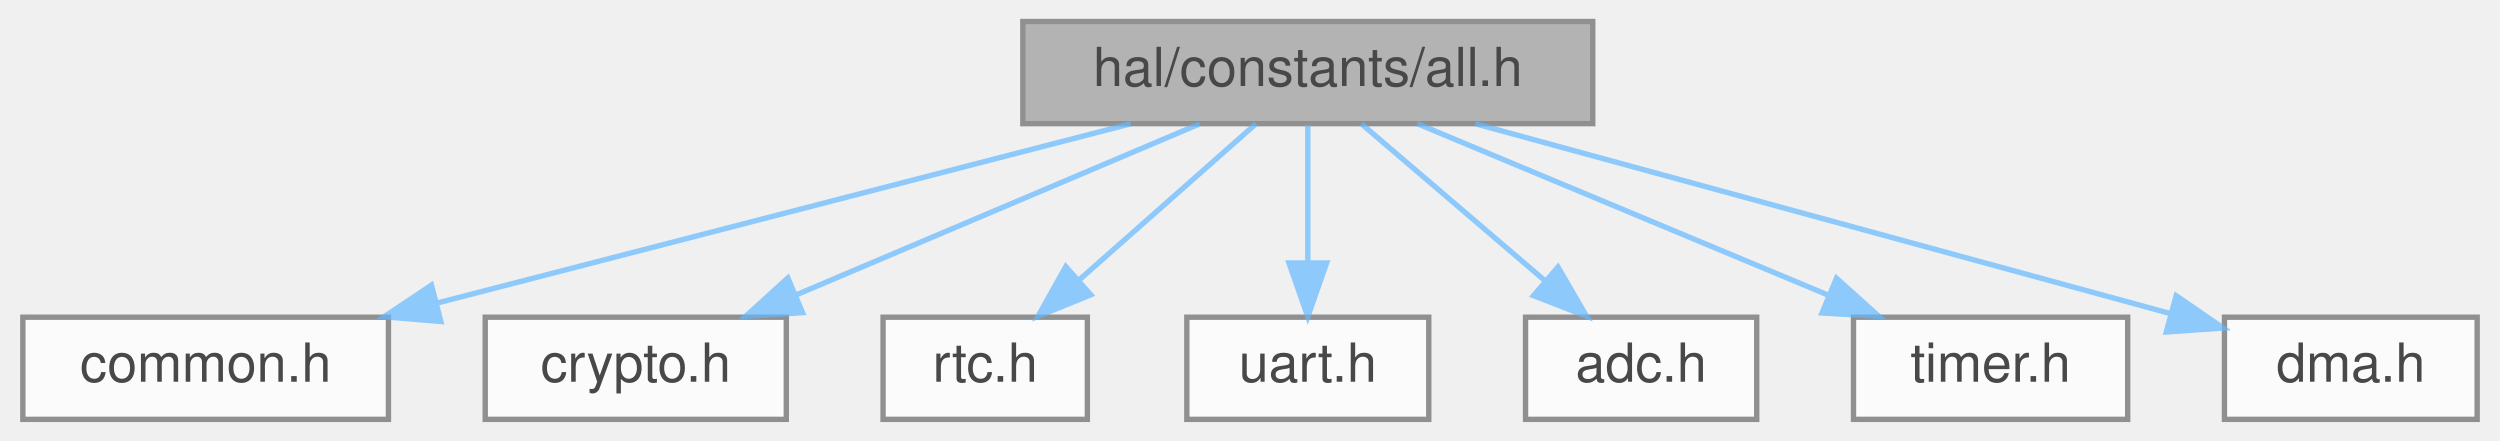
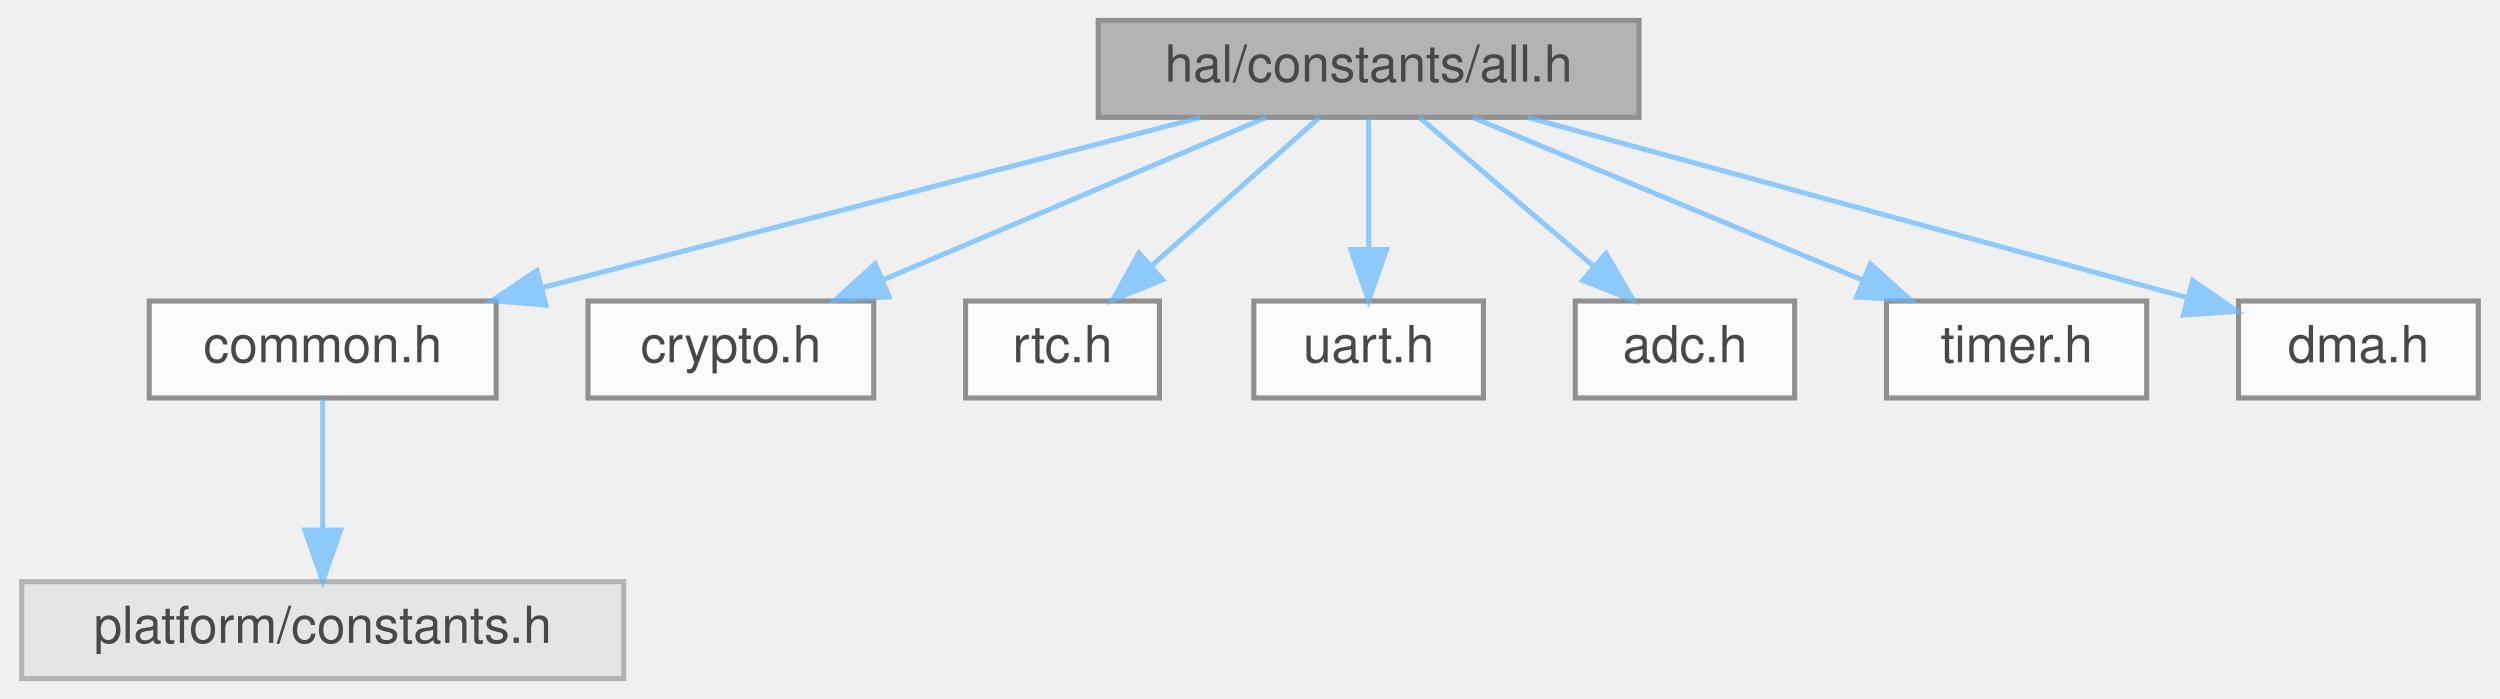
- <svg xmlns="http://www.w3.org/2000/svg" xmlns:xlink="http://www.w3.org/1999/xlink" width="465pt" height="82pt" viewBox="0.00 0.00 464.50 82.00">
+ <svg xmlns="http://www.w3.org/2000/svg" xmlns:xlink="http://www.w3.org/1999/xlink" width="490pt" height="137pt" viewBox="0.00 0.00 489.50 137.00">
  <svg id="main" version="1.1" xml:space="preserve">
    <style type="text/css">
.node, .edge {opacity: 0.7;}
.node.selected, .edge.selected {opacity: 1;}
.edge:hover path { stroke: red; }
.edge:hover polygon { stroke: red; fill: red; }
</style>
    <svg id="graph" class="graph">
-       <g id="graph0" class="graph" transform="scale(1 1) rotate(0) translate(4 78)">
+       <g id="graph0" class="graph" transform="scale(1 1) rotate(0) translate(4 133)">
        <g id="Node000001" class="node">
          <g id="a_Node000001">
            <a xlink:title=" ">
-               <polygon fill="#999999" stroke="#666666" points="292,-74 186,-74 186,-55 292,-55 292,-74" />
-               <text text-anchor="middle" x="239" y="-62" font-family="Helvetica,sans-Serif" font-size="10.00">hal/constants/all.h</text>
+               <polygon fill="#999999" stroke="#666666" points="317,-129 211,-129 211,-110 317,-110 317,-129" />
+               <text text-anchor="middle" x="264" y="-117" font-family="Helvetica,sans-Serif" font-size="10.00">hal/constants/all.h</text>
            </a>
          </g>
        </g>
        <g id="Node000002" class="node">
          <g id="a_Node000002">
            <a xlink:href="common_8h.html" target="_top" xlink:title=" ">
-               <polygon fill="white" stroke="#666666" points="68,-19 0,-19 0,0 68,0 68,-19" />
-               <text text-anchor="middle" x="34" y="-7" font-family="Helvetica,sans-Serif" font-size="10.00">common.h</text>
+               <polygon fill="white" stroke="#666666" points="93,-74 25,-74 25,-55 93,-55 93,-74" />
+               <text text-anchor="middle" x="59" y="-62" font-family="Helvetica,sans-Serif" font-size="10.00">common.h</text>
            </a>
          </g>
        </g>
        <g id="edge1_Node000001_Node000002" class="edge">
          <g id="a_edge1_Node000001_Node000002">
            <a xlink:title=" ">
-               <path fill="none" stroke="#63b8ff" d="M206.06,-54.98C171.05,-45.93 115.53,-31.58 77.07,-21.64" />
-               <polygon fill="#63b8ff" stroke="#63b8ff" points="77.75,-18.2 67.19,-19.08 76,-24.97 77.75,-18.2" />
-             </a>
-           </g>
-         </g>
-         <g id="Node000003" class="node">
-           <g id="a_Node000003">
-             <a xlink:href="constants_2crypto_8h.html" target="_top" xlink:title=" ">
-               <polygon fill="white" stroke="#666666" points="142,-19 86,-19 86,0 142,0 142,-19" />
-               <text text-anchor="middle" x="114" y="-7" font-family="Helvetica,sans-Serif" font-size="10.00">crypto.h</text>
-             </a>
-           </g>
-         </g>
-         <g id="edge2_Node000001_Node000003" class="edge">
-           <g id="a_edge2_Node000001_Node000003">
-             <a xlink:title=" ">
-               <path fill="none" stroke="#63b8ff" d="M218.92,-54.98C198.63,-46.38 167.04,-32.99 143.83,-23.15" />
-               <polygon fill="#63b8ff" stroke="#63b8ff" points="145.02,-19.85 134.45,-19.17 142.29,-26.3 145.02,-19.85" />
+               <path fill="none" stroke="#63b8ff" d="M231.06,-109.98C196.05,-100.93 140.53,-86.58 102.07,-76.64" />
+               <polygon fill="#63b8ff" stroke="#63b8ff" points="102.75,-73.2 92.19,-74.08 101,-79.97 102.75,-73.2" />
            </a>
          </g>
        </g>
        <g id="Node000004" class="node">
          <g id="a_Node000004">
-             <a xlink:href="constants_2rtc_8h.html" target="_top" xlink:title=" ">
-               <polygon fill="white" stroke="#666666" points="198,-19 160,-19 160,0 198,0 198,-19" />
-               <text text-anchor="middle" x="179" y="-7" font-family="Helvetica,sans-Serif" font-size="10.00">rtc.h</text>
+             <a xlink:href="constants_2crypto_8h.html" target="_top" xlink:title=" ">
+               <polygon fill="white" stroke="#666666" points="167,-74 111,-74 111,-55 167,-55 167,-74" />
+               <text text-anchor="middle" x="139" y="-62" font-family="Helvetica,sans-Serif" font-size="10.00">crypto.h</text>
            </a>
          </g>
        </g>
        <g id="edge3_Node000001_Node000004" class="edge">
          <g id="a_edge3_Node000001_Node000004">
            <a xlink:title=" ">
-               <path fill="none" stroke="#63b8ff" d="M229.36,-54.98C220.49,-47.15 207.13,-35.34 196.39,-25.86" />
-               <polygon fill="#63b8ff" stroke="#63b8ff" points="198.63,-23.17 188.82,-19.17 193.99,-28.41 198.63,-23.17" />
+               <path fill="none" stroke="#63b8ff" d="M243.92,-109.98C223.63,-101.38 192.04,-87.99 168.83,-78.15" />
+               <polygon fill="#63b8ff" stroke="#63b8ff" points="170.02,-74.85 159.45,-74.17 167.29,-81.3 170.02,-74.85" />
            </a>
          </g>
        </g>
        <g id="Node000005" class="node">
          <g id="a_Node000005">
-             <a xlink:href="constants_2uart_8h.html" target="_top" xlink:title=" ">
-               <polygon fill="white" stroke="#666666" points="261.5,-19 216.5,-19 216.5,0 261.5,0 261.5,-19" />
-               <text text-anchor="middle" x="239" y="-7" font-family="Helvetica,sans-Serif" font-size="10.00">uart.h</text>
+             <a xlink:href="constants_2rtc_8h.html" target="_top" xlink:title=" ">
+               <polygon fill="white" stroke="#666666" points="223,-74 185,-74 185,-55 223,-55 223,-74" />
+               <text text-anchor="middle" x="204" y="-62" font-family="Helvetica,sans-Serif" font-size="10.00">rtc.h</text>
            </a>
          </g>
        </g>
        <g id="edge4_Node000001_Node000005" class="edge">
          <g id="a_edge4_Node000001_Node000005">
            <a xlink:title=" ">
-               <path fill="none" stroke="#63b8ff" d="M239,-54.75C239,-47.8 239,-37.85 239,-29.13" />
-               <polygon fill="#63b8ff" stroke="#63b8ff" points="242.5,-29.09 239,-19.09 235.5,-29.09 242.5,-29.09" />
+               <path fill="none" stroke="#63b8ff" d="M254.36,-109.98C245.49,-102.15 232.13,-90.34 221.39,-80.86" />
+               <polygon fill="#63b8ff" stroke="#63b8ff" points="223.63,-78.17 213.82,-74.17 218.99,-83.41 223.63,-78.17" />
            </a>
          </g>
        </g>
        <g id="Node000006" class="node">
          <g id="a_Node000006">
-             <a xlink:href="constants_2adc_8h.html" target="_top" xlink:title=" ">
-               <polygon fill="white" stroke="#666666" points="322.5,-19 279.5,-19 279.5,0 322.5,0 322.5,-19" />
-               <text text-anchor="middle" x="301" y="-7" font-family="Helvetica,sans-Serif" font-size="10.00">adc.h</text>
+             <a xlink:href="constants_2uart_8h.html" target="_top" xlink:title=" ">
+               <polygon fill="white" stroke="#666666" points="286.5,-74 241.5,-74 241.5,-55 286.5,-55 286.5,-74" />
+               <text text-anchor="middle" x="264" y="-62" font-family="Helvetica,sans-Serif" font-size="10.00">uart.h</text>
            </a>
          </g>
        </g>
        <g id="edge5_Node000001_Node000006" class="edge">
          <g id="a_edge5_Node000001_Node000006">
            <a xlink:title=" ">
-               <path fill="none" stroke="#63b8ff" d="M248.96,-54.98C258.13,-47.15 271.94,-35.34 283.03,-25.86" />
-               <polygon fill="#63b8ff" stroke="#63b8ff" points="285.53,-28.33 290.86,-19.17 280.98,-23.01 285.53,-28.33" />
+               <path fill="none" stroke="#63b8ff" d="M264,-109.75C264,-102.8 264,-92.85 264,-84.13" />
+               <polygon fill="#63b8ff" stroke="#63b8ff" points="267.5,-84.09 264,-74.09 260.5,-84.09 267.5,-84.09" />
            </a>
          </g>
        </g>
        <g id="Node000007" class="node">
          <g id="a_Node000007">
-             <a xlink:href="constants_2timer_8h.html" target="_top" xlink:title=" ">
-               <polygon fill="white" stroke="#666666" points="391.5,-19 340.5,-19 340.5,0 391.5,0 391.5,-19" />
-               <text text-anchor="middle" x="366" y="-7" font-family="Helvetica,sans-Serif" font-size="10.00">timer.h</text>
+             <a xlink:href="constants_2adc_8h.html" target="_top" xlink:title=" ">
+               <polygon fill="white" stroke="#666666" points="347.5,-74 304.5,-74 304.5,-55 347.5,-55 347.5,-74" />
+               <text text-anchor="middle" x="326" y="-62" font-family="Helvetica,sans-Serif" font-size="10.00">adc.h</text>
            </a>
          </g>
        </g>
        <g id="edge6_Node000001_Node000007" class="edge">
          <g id="a_edge6_Node000001_Node000007">
            <a xlink:title=" ">
-               <path fill="none" stroke="#63b8ff" d="M259.4,-54.98C280.02,-46.38 312.11,-32.99 335.69,-23.15" />
-               <polygon fill="#63b8ff" stroke="#63b8ff" points="337.34,-26.25 345.22,-19.17 334.65,-19.79 337.34,-26.25" />
+               <path fill="none" stroke="#63b8ff" d="M273.96,-109.98C283.13,-102.15 296.94,-90.34 308.03,-80.86" />
+               <polygon fill="#63b8ff" stroke="#63b8ff" points="310.53,-83.33 315.86,-74.17 305.98,-78.01 310.53,-83.33" />
            </a>
          </g>
        </g>
        <g id="Node000008" class="node">
          <g id="a_Node000008">
-             <a xlink:href="constants_2dma_8h.html" target="_top" xlink:title=" ">
-               <polygon fill="white" stroke="#666666" points="456.5,-19 409.5,-19 409.5,0 456.5,0 456.5,-19" />
-               <text text-anchor="middle" x="433" y="-7" font-family="Helvetica,sans-Serif" font-size="10.00">dma.h</text>
+             <a xlink:href="constants_2timer_8h.html" target="_top" xlink:title=" ">
+               <polygon fill="white" stroke="#666666" points="416.5,-74 365.5,-74 365.5,-55 416.5,-55 416.5,-74" />
+               <text text-anchor="middle" x="391" y="-62" font-family="Helvetica,sans-Serif" font-size="10.00">timer.h</text>
            </a>
          </g>
        </g>
        <g id="edge7_Node000001_Node000008" class="edge">
          <g id="a_edge7_Node000001_Node000008">
            <a xlink:title=" ">
-               <path fill="none" stroke="#63b8ff" d="M270.17,-54.98C305.61,-45.3 363.25,-29.56 399.6,-19.63" />
-               <polygon fill="#63b8ff" stroke="#63b8ff" points="400.52,-23 409.25,-16.99 398.68,-16.25 400.52,-23" />
+               <path fill="none" stroke="#63b8ff" d="M284.4,-109.98C305.02,-101.38 337.11,-87.99 360.69,-78.15" />
+               <polygon fill="#63b8ff" stroke="#63b8ff" points="362.34,-81.25 370.22,-74.17 359.65,-74.79 362.34,-81.25" />
+             </a>
+           </g>
+         </g>
+         <g id="Node000009" class="node">
+           <g id="a_Node000009">
+             <a xlink:href="constants_2dma_8h.html" target="_top" xlink:title=" ">
+               <polygon fill="white" stroke="#666666" points="481.5,-74 434.5,-74 434.5,-55 481.5,-55 481.5,-74" />
+               <text text-anchor="middle" x="458" y="-62" font-family="Helvetica,sans-Serif" font-size="10.00">dma.h</text>
+             </a>
+           </g>
+         </g>
+         <g id="edge8_Node000001_Node000009" class="edge">
+           <g id="a_edge8_Node000001_Node000009">
+             <a xlink:title=" ">
+               <path fill="none" stroke="#63b8ff" d="M295.17,-109.98C330.61,-100.3 388.25,-84.56 424.6,-74.63" />
+               <polygon fill="#63b8ff" stroke="#63b8ff" points="425.52,-78 434.25,-71.99 423.68,-71.25 425.52,-78" />
+             </a>
+           </g>
+         </g>
+         <g id="Node000003" class="node">
+           <g id="a_Node000003">
+             <a xlink:title=" ">
+               <polygon fill="#e0e0e0" stroke="#999999" points="118,-19 0,-19 0,0 118,0 118,-19" />
+               <text text-anchor="middle" x="59" y="-7" font-family="Helvetica,sans-Serif" font-size="10.00">platform/constants.h</text>
+             </a>
+           </g>
+         </g>
+         <g id="edge2_Node000002_Node000003" class="edge">
+           <g id="a_edge2_Node000002_Node000003">
+             <a xlink:title=" ">
+               <path fill="none" stroke="#63b8ff" d="M59,-54.75C59,-47.8 59,-37.85 59,-29.13" />
+               <polygon fill="#63b8ff" stroke="#63b8ff" points="62.5,-29.09 59,-19.09 55.5,-29.09 62.5,-29.09" />
            </a>
          </g>
        </g>
      </g>
    </svg>
  </svg>
  <style type="text/css">

[data-mouse-over-selected='false'] { opacity: 0.7; }
[data-mouse-over-selected='true']  { opacity: 1.0; }

</style>
</svg>
